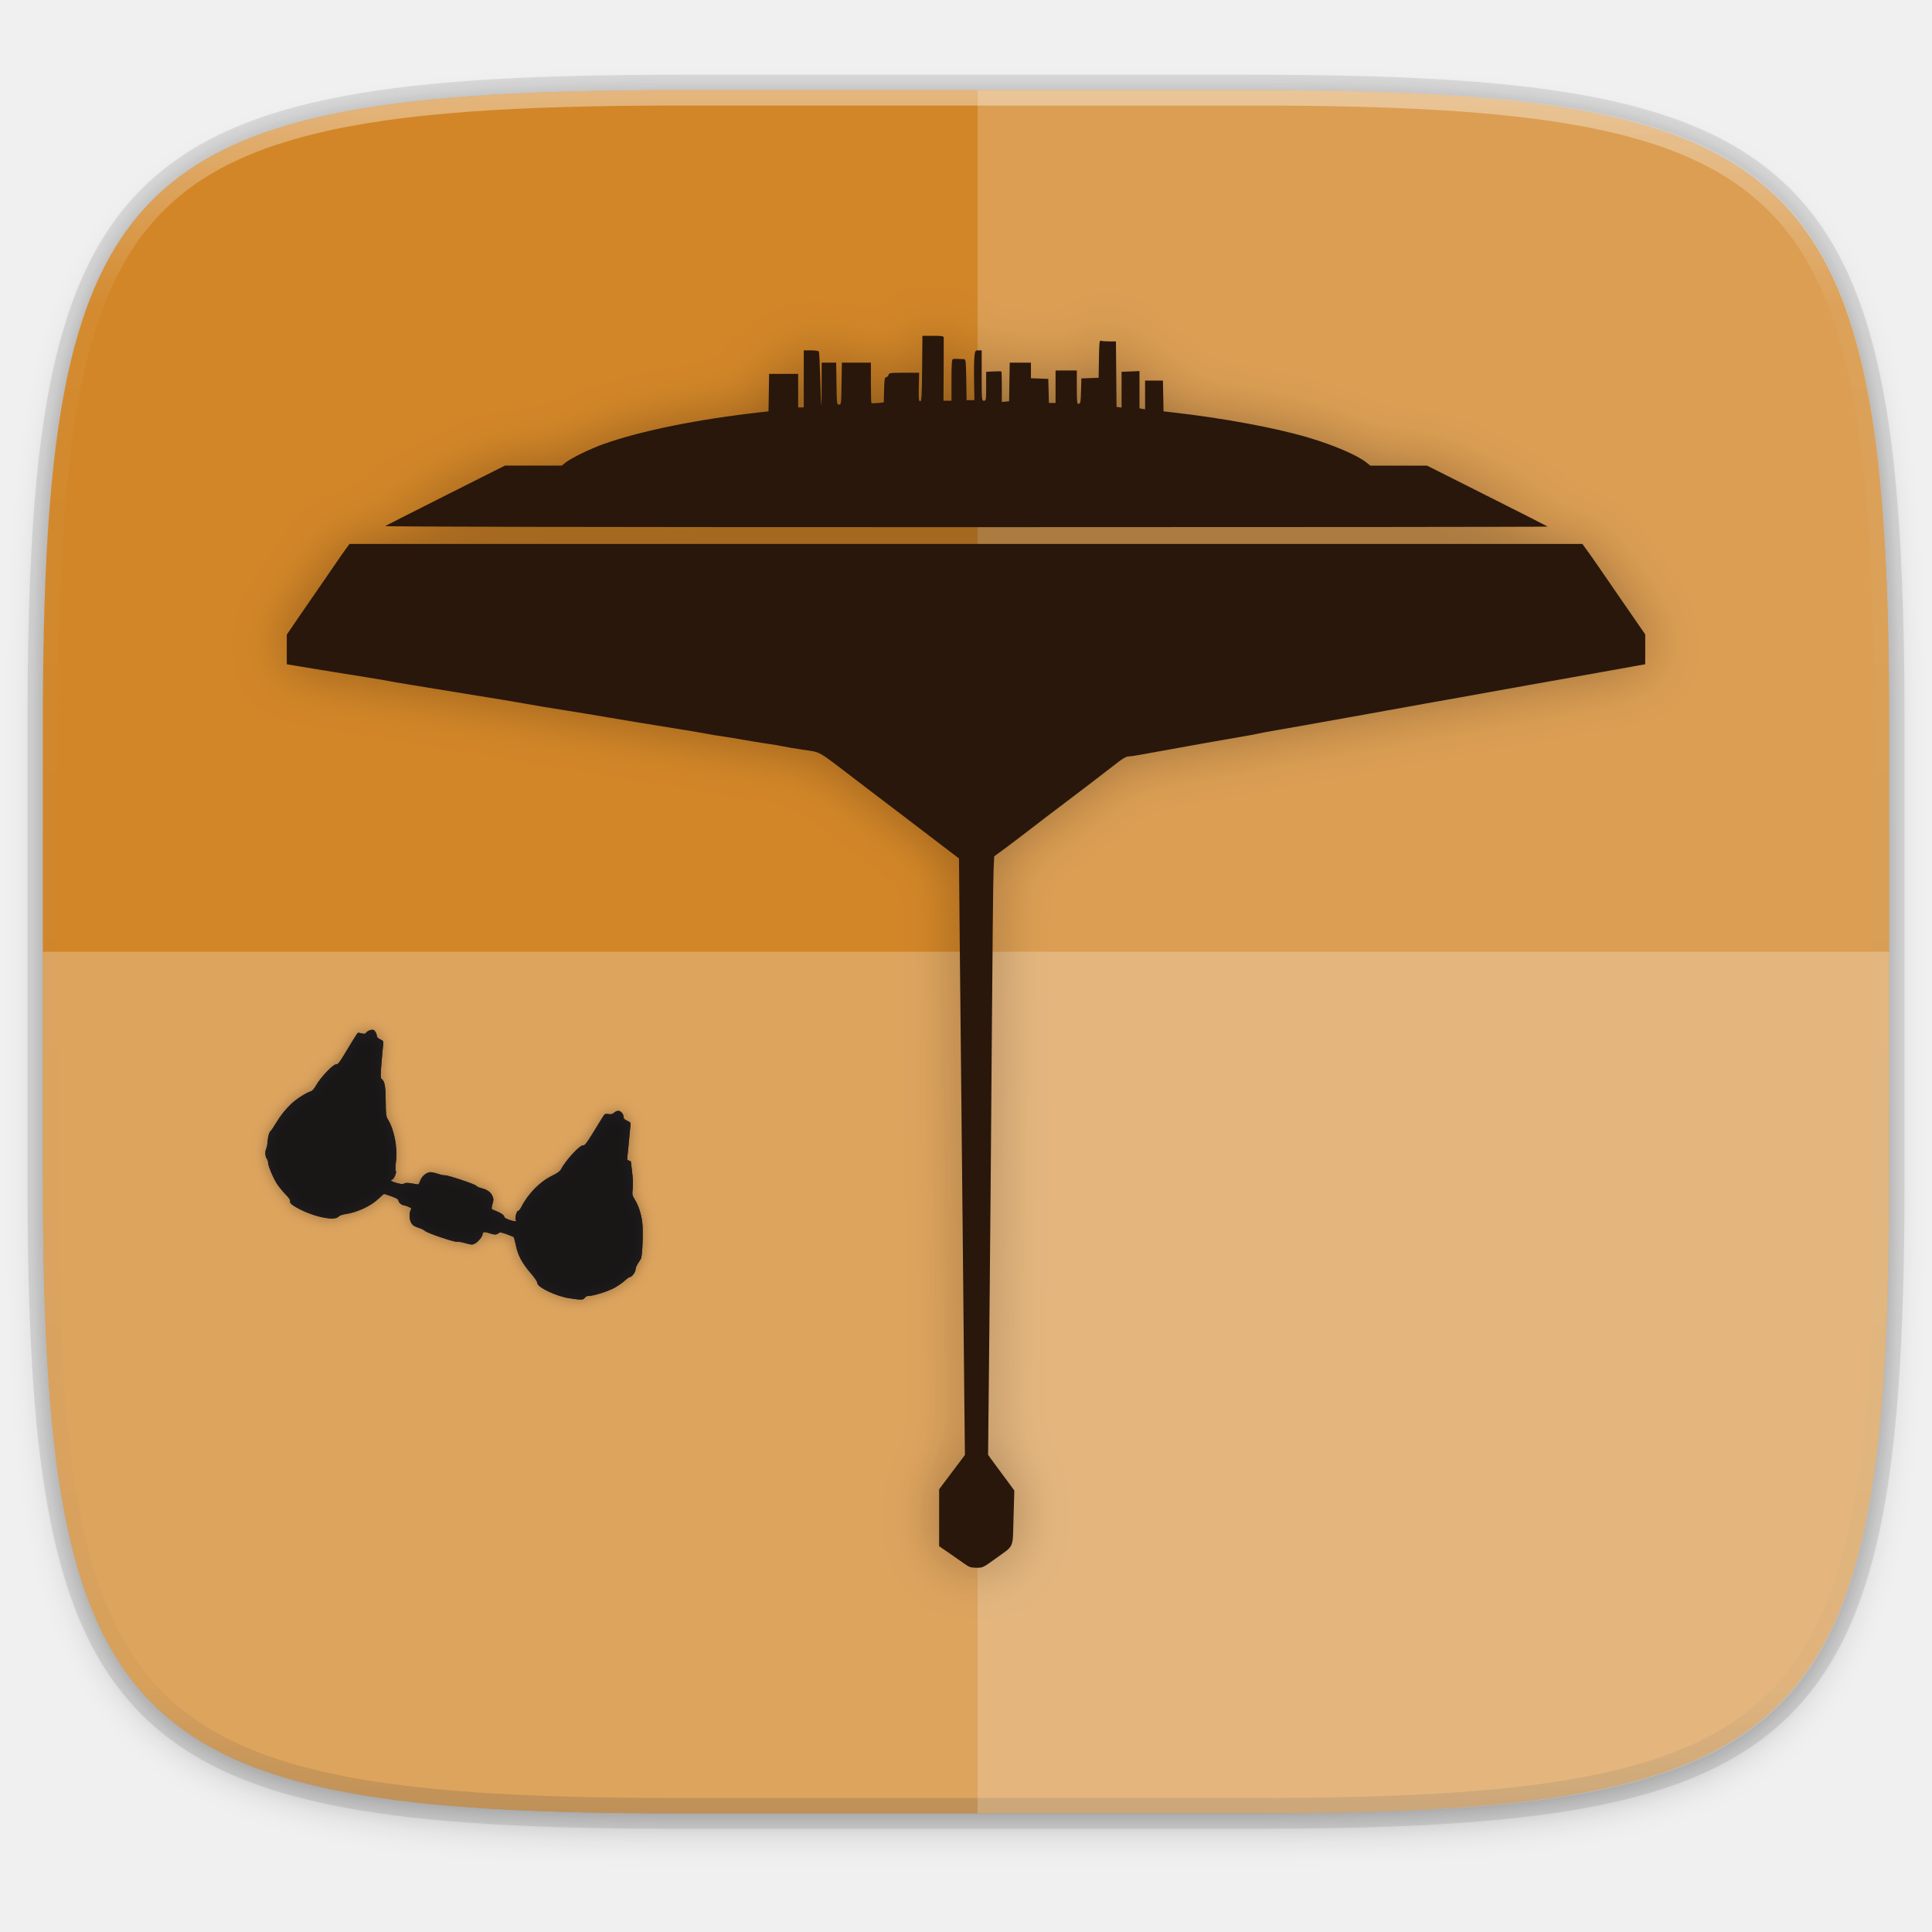
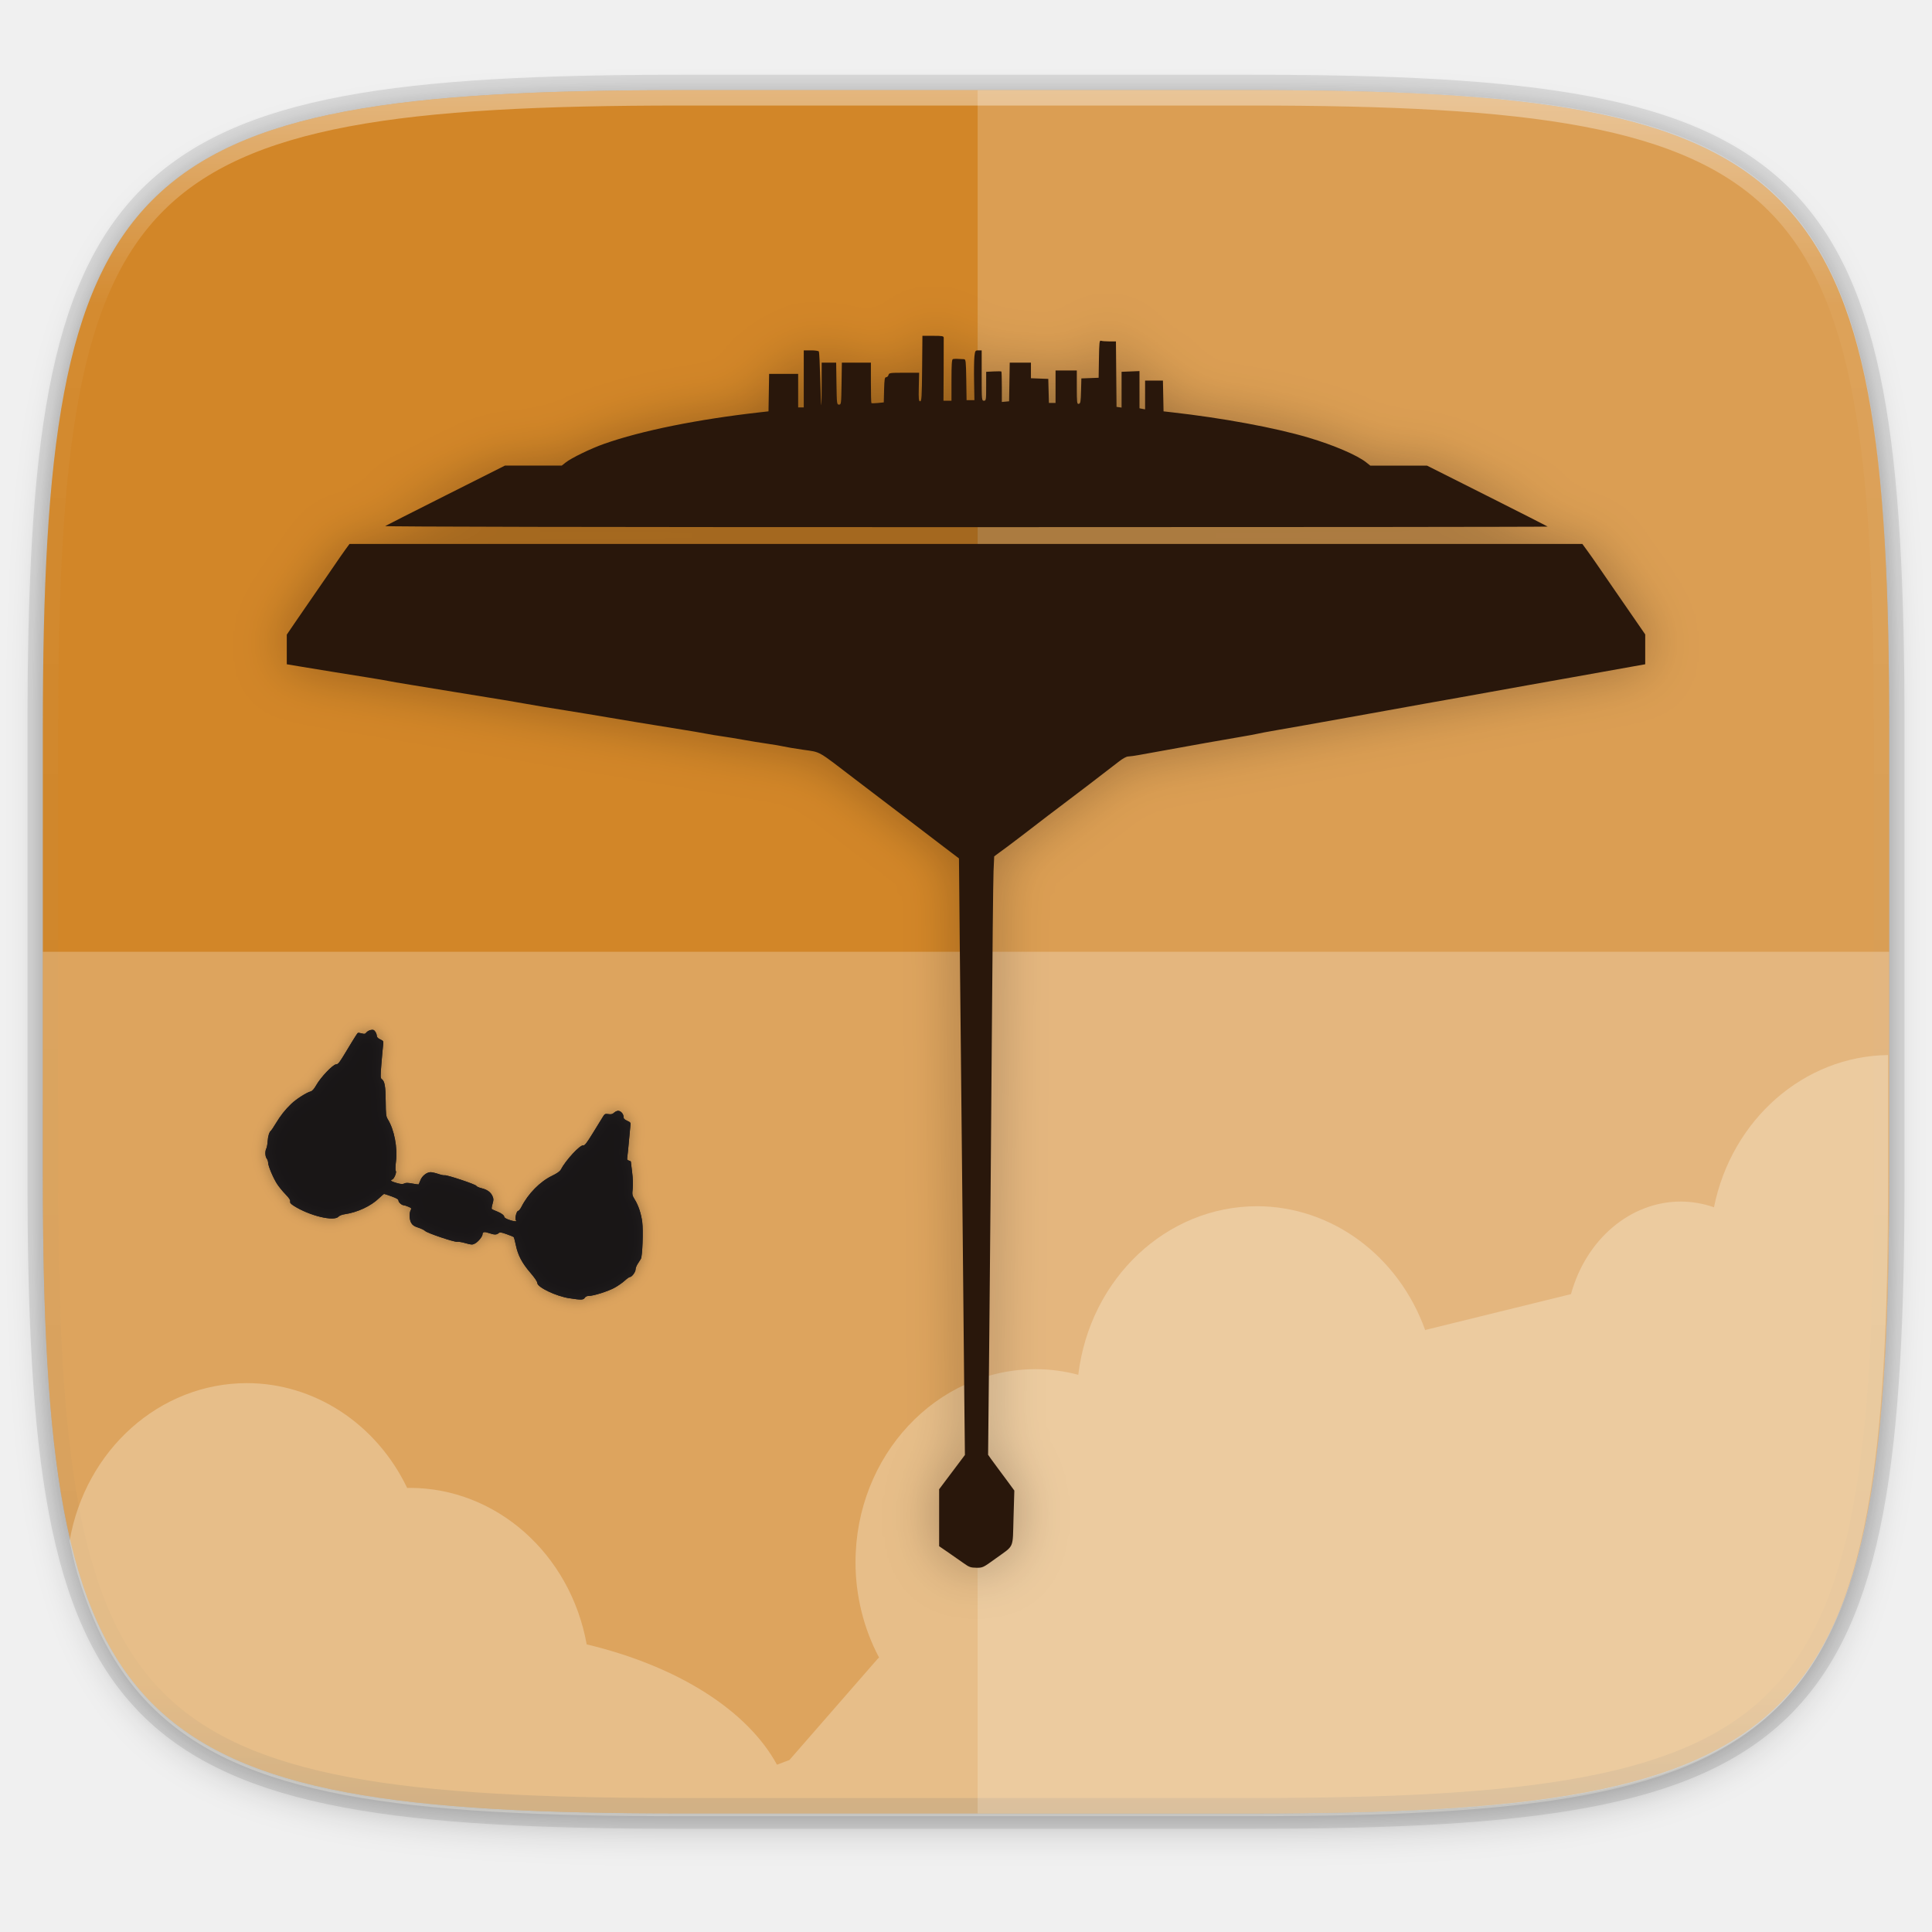
<svg xmlns="http://www.w3.org/2000/svg" xmlns:xlink="http://www.w3.org/1999/xlink" viewBox="0 0 256 256" version="1.1" id="svg16" width="256" height="256">
  <defs id="defs3">
    <path id="a" d="M 44.5,20 H 24 v 8.5 H 35.8 C 34.7,33.9 30.1,37 24,37 16.8,37 11,31.2 11,24 c 0,-7.2 5.8,-13 13,-13 3.1,0 5.9,1.1 8.1,2.9 L 38.5,7.5 C 34.6,4.1 29.6,2 24,2 11.8,2 2,11.8 2,24 c 0,12.2 9.8,22 22,22 11,0 21,-8 21,-22 0,-1.3 -0.2,-2.7 -0.5,-4 z" />
    <linearGradient xlink:href="#linearGradient1013" id="linearGradient1108" x1="296" y1="-212" x2="296" y2="236" gradientUnits="userSpaceOnUse" />
    <linearGradient id="linearGradient1013">
      <stop id="stop1005" offset="0" style="stop-color:#ffffff;stop-opacity:1;" />
      <stop style="stop-color:#ffffff;stop-opacity:0.098" offset="0.125" id="stop1007" />
      <stop style="stop-color:#000000;stop-opacity:0.098" offset="0.925" id="stop1009" />
      <stop id="stop1011" offset="1" style="stop-color:#000000;stop-opacity:0.498" />
    </linearGradient>
    <clipPath clipPathUnits="userSpaceOnUse" id="clipPath1082-3-361">
      <path id="path1084-6-29" d="M 361.938,-212 C 507.235,-212 528,-191.287 528,-46.125 V 70.125 C 528,215.286 507.235,236 361.938,236 H 214.062 C 68.765,236 48,215.286 48,70.125 V -46.125 C 48,-191.287 68.765,-212 214.062,-212 Z" style="display:inline;opacity:1;fill:#8c59d9;fill-opacity:1;stroke:none;stroke-width:2;stroke-linecap:round;stroke-linejoin:round;stroke-miterlimit:4;stroke-dasharray:none;stroke-dashoffset:0;stroke-opacity:1;enable-background:new" />
    </clipPath>
    <filter style="color-interpolation-filters:sRGB" id="filter4569" x="-0.012" width="1.023" y="-0.012" height="1.025">
      <feGaussianBlur stdDeviation="1.16" id="feGaussianBlur4571" />
    </filter>
    <filter style="color-interpolation-filters:sRGB" id="filter939" x="-0.023" width="1.046" y="-0.025" height="1.05">
      <feGaussianBlur stdDeviation="2.32" id="feGaussianBlur941" />
    </filter>
    <linearGradient id="linearGradient4235">
      <stop id="stop4237" offset="0" style="stop-color:#ffffff;stop-opacity:1;" />
      <stop id="stop4240" offset="1" style="stop-color:#ffffff;stop-opacity:0;" />
    </linearGradient>
    <clipPath clipPathUnits="userSpaceOnUse" id="clipPath1083">
      <path id="path1085" d="M 188.969,44 C 261.617,44 272,54.357 272,126.938 v 58.125 C 272,257.643 261.617,268 188.969,268 h -73.938 C 42.383,268 32,257.643 32,185.062 v -58.125 C 32,54.357 42.383,44 115.031,44 Z" style="opacity:1;fill:#46a926;fill-opacity:1;stroke:none;stroke-width:2;stroke-linecap:round;stroke-linejoin:round;stroke-miterlimit:4;stroke-dasharray:none;stroke-dashoffset:0;stroke-opacity:1" />
    </clipPath>
    <linearGradient xlink:href="#linearGradient4235" id="linearGradient2729" gradientUnits="userSpaceOnUse" gradientTransform="matrix(0.5,0,0,0.5,24,38)" x1="247.241" y1="358.575" x2="296.893" y2="524" />
    <filter style="color-interpolation-filters:sRGB" id="filter2786" x="-0.046" width="1.092" y="-0.05" height="1.101">
      <feGaussianBlur stdDeviation="3.432" id="feGaussianBlur2788" />
    </filter>
    <filter style="color-interpolation-filters:sRGB" id="filter2804" x="-0.041" width="1.082" y="-0.058" height="1.115">
      <feGaussianBlur stdDeviation="0.857" id="feGaussianBlur2806" />
    </filter>
  </defs>
  <clipPath id="b">
    <use xlink:href="#a" overflow="visible" id="use5" style="overflow:visible" x="0" y="0" width="100%" height="100%" />
  </clipPath>
  <path style="display:inline;opacity:0.2;fill:#000000;fill-opacity:1;stroke:none;stroke-width:2;stroke-linecap:round;stroke-linejoin:round;stroke-miterlimit:4;stroke-dasharray:none;stroke-dashoffset:0;stroke-opacity:1;filter:url(#filter939);enable-background:new" d="m 162.537,5.568 c 72.649,0 83.031,10.357 83.031,82.938 v 58.125 c 0,72.581 -10.383,82.938 -83.031,82.938 H 88.599 C 15.951,229.568 5.568,219.211 5.568,146.631 V 88.506 c 0,-72.581 10.383,-82.938 83.031,-82.938 z" id="path937" transform="matrix(1.019368,0,0,1.019368,-7.2181772e-8,8.309866)" />
  <path id="path4558" d="m 165.685,11.947 c 74.056,0 84.639,10.557 84.639,84.544 v 59.251 c 0,73.986 -10.584,84.544 -84.639,84.544 H 90.315 c -74.056,0 -84.639,-10.557 -84.639,-84.544 V 96.491 c 0,-73.987 10.584,-84.544 84.639,-84.544 z" style="display:inline;opacity:0.1;fill:none;fill-opacity:1;stroke:#000000;stroke-width:4.077;stroke-linecap:round;stroke-linejoin:round;stroke-miterlimit:4;stroke-dasharray:none;stroke-dashoffset:0;stroke-opacity:1;enable-background:new" />
  <path id="path4567" d="m 162.537,3.568 c 72.649,0 83.031,10.357 83.031,82.938 v 58.125 c 0,72.581 -10.383,82.938 -83.031,82.938 H 88.599 C 15.951,227.568 5.568,217.211 5.568,144.631 V 86.506 c 0,-72.581 10.383,-82.938 83.031,-82.938 z" style="display:inline;opacity:0.1;fill:#000000;fill-opacity:1;stroke:none;stroke-width:2;stroke-linecap:round;stroke-linejoin:round;stroke-miterlimit:4;stroke-dasharray:none;stroke-dashoffset:0;stroke-opacity:1;filter:url(#filter4569);enable-background:new" transform="matrix(1.019368,0,0,1.019368,-7.2181772e-8,8.309866)" />
  <path style="display:inline;opacity:1;fill:#d28628;fill-opacity:1;stroke:none;stroke-width:2.039;stroke-linecap:round;stroke-linejoin:round;stroke-miterlimit:4;stroke-dasharray:none;stroke-dashoffset:0;stroke-opacity:1;enable-background:new" d="m 165.685,11.947 c 74.056,0 84.639,10.557 84.639,84.544 v 59.251 c 0,73.986 -10.584,84.544 -84.639,84.544 H 90.315 c -74.056,0 -84.639,-10.557 -84.639,-84.544 V 96.491 c 0,-73.987 10.584,-84.544 84.639,-84.544 z" id="rect877" />
  <path id="path1068" d="M 361.938,-212 C 507.235,-212 528,-191.287 528,-46.125 V 70.125 C 528,215.286 507.235,236 361.938,236 H 214.062 C 68.765,236 48,215.286 48,70.125 V -46.125 C 48,-191.287 68.765,-212 214.062,-212 Z" style="display:inline;opacity:0.4;fill:none;fill-opacity:1;stroke:url(#linearGradient1108);stroke-width:8;stroke-linecap:round;stroke-linejoin:round;stroke-miterlimit:4;stroke-dasharray:none;stroke-dashoffset:0;stroke-opacity:1;enable-background:new" clip-path="url(#clipPath1082-3-361)" transform="matrix(0.509684,0,0,0.509684,-18.789,120)" />
  <g transform="matrix(2.372035,0,0,2.372035,-20.73691,115.4211)" id="g983" />
  <path style="display:inline;opacity:0.2;fill:#ffffff;fill-opacity:1;stroke:none;stroke-width:2.026;stroke-linecap:round;stroke-linejoin:round;stroke-miterlimit:4;stroke-dasharray:none;stroke-dashoffset:0;stroke-opacity:1;enable-background:new" d="M 129.542,11.947 V 240.285 h 37.21 c 73.122,0 83.572,-10.557 83.572,-84.544 V 96.491 c 0,-73.987 -10.45,-84.544 -83.572,-84.544 z" id="path1099" />
  <path style="display:inline;opacity:0.25;fill:#ffffff;fill-opacity:1;stroke:none;stroke-width:2.039;stroke-linecap:round;stroke-linejoin:round;stroke-miterlimit:4;stroke-dasharray:none;stroke-dashoffset:0;stroke-opacity:1;enable-background:new" d="m 90.315,240.285 c -74.056,0 -84.639,-10.557 -84.639,-84.544 V 126.116 H 250.324 v 29.625 c 0,73.987 -10.584,84.544 -84.639,84.544 z" id="path1107" />
+   <path style="opacity:0.3;fill:#fffaee;fill-opacity:1;stroke:none;stroke-width:0.849;stroke-linecap:butt;stroke-linejoin:round;stroke-miterlimit:4;stroke-dasharray:none;stroke-opacity:1" d="m 9.217,204.194 c 0.338,1.444 0.631,2.974 1.029,4.309 0.736,2.469 1.578,4.755 2.539,6.871 0.961,2.116 2.04,4.06 3.252,5.848 1.211,1.788 2.555,3.418 4.043,4.904 1.488,1.486 3.12,2.827 4.91,4.037 1.79,1.21 3.737,2.289 5.855,3.248 2.118,0.96 4.407,1.8 6.879,2.535 2.472,0.735 5.127,1.366 7.979,1.902 2.852,0.536 5.899,0.98 9.156,1.344 3.257,0.364 6.724,0.647 10.412,0.863 7.377,0.433 15.641,0.598 24.898,0.598 h 75.371 c 9.257,0 17.522,-0.164 24.898,-0.598 3.688,-0.217 7.155,-0.5 10.412,-0.863 3.257,-0.364 6.305,-0.807 9.156,-1.344 2.852,-0.536 5.507,-1.167 7.979,-1.902 2.472,-0.735 4.761,-1.576 6.879,-2.535 2.118,-0.96 4.065,-2.038 5.855,-3.248 1.79,-1.21 3.422,-2.551 4.91,-4.037 1.488,-1.486 2.831,-3.116 4.043,-4.904 1.211,-1.788 2.291,-3.732 3.252,-5.848 0.961,-2.116 1.803,-4.402 2.539,-6.871 0.736,-2.469 1.367,-5.122 1.904,-7.971 0.537,-2.849 0.981,-5.893 1.346,-9.146 0.364,-3.254 0.648,-6.716 0.865,-10.4 0.434,-7.369 0.6,-15.627 0.6,-24.875 v -16.314 a 23.904,25.6 0 0 0 -23.07,20.172 15.267,17.581 0 0 0 -4.41,-0.756 15.267,17.581 0 0 0 -14.535,12.264 l -19.229,4.732 -0.084,0.051 a 23.904,25.6 0 0 0 -22.287,-16.43 23.904,25.6 0 0 0 -23.686,22.336 23.904,25.6 0 0 0 -5.615,-0.746 23.904,25.6 0 0 0 -23.904,25.6 23.904,25.6 0 0 0 3.131,12.631 l -0.127,0.076 -11.76,13.484 c 0,0 -1.498,0.564 -1.648,0.621 a 43.952,25.6 0 0 0 -25.213,-15.943 23.904,25.6 0 0 0 -23.447,-20.738 23.904,25.6 0 0 0 -0.34,0.015 23.904,25.6 0 0 0 -21.252,-13.895 23.904,25.6 0 0 0 -23.486,20.926 z" id="path1011" />
  <g id="g909" transform="translate(-2.9822091e-6,21.24872)">
    <path id="path2087" d="m 75.432,150.775 c -1.769,-0.276 -4.236,-1.455 -4.236,-2.024 0,-0.178 -0.349,-0.694 -0.91,-1.344 -1.106,-1.284 -1.65,-2.31 -1.926,-3.634 -0.115,-0.551 -0.244,-1.042 -0.286,-1.093 -0.042,-0.051 -0.469,-0.229 -0.949,-0.397 -0.759,-0.266 -0.897,-0.282 -1.069,-0.127 -0.253,0.228 -0.576,0.225 -1.251,-0.013 -0.605,-0.214 -0.866,-0.17 -0.866,0.144 0,0.307 -0.579,1.018 -1.013,1.242 -0.343,0.177 -0.445,0.173 -1.241,-0.052 -0.477,-0.135 -0.972,-0.218 -1.101,-0.184 -0.317,0.083 -3.966,-1.146 -4.251,-1.432 -0.125,-0.125 -0.537,-0.325 -0.916,-0.444 -0.519,-0.163 -0.746,-0.313 -0.92,-0.609 -0.257,-0.435 -0.296,-1.301 -0.076,-1.711 0.125,-0.233 0.091,-0.281 -0.317,-0.451 -0.251,-0.105 -0.521,-0.191 -0.601,-0.191 -0.262,0 -0.701,-0.385 -0.701,-0.616 0,-0.167 -0.237,-0.313 -0.907,-0.557 -0.499,-0.182 -0.947,-0.33 -0.996,-0.33 -0.049,3.8e-4 -0.347,0.252 -0.663,0.558 -1.088,1.057 -2.881,1.892 -4.59,2.137 -0.329,0.047 -0.681,0.189 -0.801,0.321 -0.6,0.663 -3.85,-0.127 -5.913,-1.438 -0.409,-0.26 -0.528,-0.405 -0.481,-0.587 0.045,-0.172 -0.136,-0.446 -0.628,-0.95 -0.38,-0.39 -0.885,-1.011 -1.122,-1.382 -0.515,-0.805 -1.164,-2.351 -1.17,-2.789 -0.002,-0.172 -0.087,-0.422 -0.188,-0.556 -0.214,-0.283 -0.241,-0.98 -0.052,-1.333 0.072,-0.135 0.153,-0.578 0.179,-0.985 0.044,-0.68 0.219,-1.225 0.443,-1.381 0.05,-0.034 0.329,-0.457 0.621,-0.939 0.655,-1.081 1.239,-1.82 2.061,-2.609 0.657,-0.631 2.029,-1.51 2.571,-1.646 0.215,-0.054 0.45,-0.319 0.751,-0.849 0.584,-1.027 2.163,-2.689 2.605,-2.74 0.348,-0.04 0.32,-5.7e-4 2.095,-2.945 0.383,-0.635 0.741,-1.182 0.796,-1.216 0.055,-0.034 0.291,-0.007 0.524,0.06 0.361,0.104 0.452,0.085 0.612,-0.126 0.104,-0.136 0.364,-0.283 0.579,-0.325 0.318,-0.063 0.429,-0.023 0.594,0.213 0.112,0.16 0.204,0.408 0.204,0.552 0,0.178 0.146,0.331 0.453,0.478 0.446,0.213 0.452,0.226 0.38,0.805 -0.04,0.324 -0.141,1.428 -0.224,2.453 -0.138,1.715 -0.133,1.876 0.063,2.019 0.375,0.274 0.493,0.952 0.509,2.941 0.015,1.752 0.043,1.987 0.284,2.378 0.848,1.373 1.305,3.749 1.075,5.592 -0.083,0.66 -0.092,1.154 -0.024,1.238 0.144,0.176 -0.202,1.034 -0.455,1.131 -0.342,0.131 -0.187,0.26 0.565,0.471 0.582,0.163 0.807,0.178 1.015,0.067 0.2,-0.107 0.466,-0.105 1.072,0.009 0.443,0.084 0.822,0.131 0.842,0.105 0.02,-0.026 0.123,-0.272 0.228,-0.547 0.218,-0.57 0.844,-1.064 1.35,-1.064 0.186,0 0.642,0.104 1.014,0.231 0.372,0.127 0.748,0.207 0.835,0.176 0.246,-0.085 4.127,1.206 4.2,1.397 0.036,0.093 0.35,0.237 0.699,0.321 0.763,0.183 1.234,0.53 1.463,1.077 0.144,0.345 0.142,0.497 -0.011,1.009 -0.1,0.331 -0.141,0.637 -0.091,0.68 0.05,0.043 0.344,0.175 0.653,0.295 0.613,0.236 1.001,0.528 1.001,0.754 0,0.079 0.267,0.239 0.594,0.357 0.683,0.245 1.155,0.285 0.951,0.08 -0.179,-0.179 0.067,-1.245 0.288,-1.245 0.09,0 0.286,-0.239 0.435,-0.532 0.889,-1.748 2.461,-3.347 4.049,-4.118 0.679,-0.329 1.056,-0.594 1.176,-0.827 0.643,-1.238 2.563,-3.311 2.973,-3.209 0.186,0.046 0.445,-0.286 1.294,-1.666 0.584,-0.948 1.175,-1.909 1.314,-2.134 0.23,-0.373 0.295,-0.404 0.725,-0.342 0.364,0.052 0.535,0.01 0.743,-0.185 0.149,-0.139 0.392,-0.252 0.541,-0.252 0.349,0 0.715,0.408 0.715,0.797 0,0.233 0.114,0.356 0.483,0.523 0.454,0.205 0.48,0.246 0.424,0.669 -0.033,0.248 -0.118,1.155 -0.19,2.015 -0.072,0.86 -0.165,1.779 -0.206,2.041 -0.066,0.414 -0.041,0.486 0.191,0.546 0.147,0.038 0.268,0.106 0.268,0.149 6.6e-4,0.044 0.077,0.671 0.17,1.393 0.107,0.832 0.135,1.629 0.076,2.174 -0.088,0.81 -0.072,0.894 0.266,1.439 0.495,0.797 0.847,1.856 0.998,2.997 0.15,1.137 0.023,4.527 -0.182,4.873 -0.077,0.131 -0.267,0.43 -0.422,0.665 -0.155,0.235 -0.281,0.569 -0.282,0.741 -6.6e-4,0.341 -0.496,1.001 -0.752,1.001 -0.087,0 -0.394,0.216 -0.681,0.481 -0.287,0.265 -0.885,0.683 -1.328,0.929 -0.856,0.476 -2.793,1.093 -3.43,1.093 -0.246,0 -0.437,0.089 -0.538,0.25 -0.183,0.294 -0.48,0.302 -2.05,0.057 z" style="fill:#231f20;fill-opacity:1;stroke-width:0.125" />
    <path style="fill:#231f20;fill-opacity:1;stroke-width:0.125" d="m 75.432,150.775 c -1.769,-0.276 -4.236,-1.455 -4.236,-2.024 0,-0.178 -0.349,-0.694 -0.91,-1.344 -1.106,-1.284 -1.65,-2.31 -1.926,-3.634 -0.115,-0.551 -0.244,-1.042 -0.286,-1.093 -0.042,-0.051 -0.469,-0.229 -0.949,-0.397 -0.759,-0.266 -0.897,-0.282 -1.069,-0.127 -0.253,0.228 -0.576,0.225 -1.251,-0.013 -0.605,-0.214 -0.866,-0.17 -0.866,0.144 0,0.307 -0.579,1.018 -1.013,1.242 -0.343,0.177 -0.445,0.173 -1.241,-0.052 -0.477,-0.135 -0.972,-0.218 -1.101,-0.184 -0.317,0.083 -3.966,-1.146 -4.251,-1.432 -0.125,-0.125 -0.537,-0.325 -0.916,-0.444 -0.519,-0.163 -0.746,-0.313 -0.92,-0.609 -0.257,-0.435 -0.296,-1.301 -0.076,-1.711 0.125,-0.233 0.091,-0.281 -0.317,-0.451 -0.251,-0.105 -0.521,-0.191 -0.601,-0.191 -0.262,0 -0.701,-0.385 -0.701,-0.616 0,-0.167 -0.237,-0.313 -0.907,-0.557 -0.499,-0.182 -0.947,-0.33 -0.996,-0.33 -0.049,3.8e-4 -0.347,0.252 -0.663,0.558 -1.088,1.057 -2.881,1.892 -4.59,2.137 -0.329,0.047 -0.681,0.189 -0.801,0.321 -0.6,0.663 -3.85,-0.127 -5.913,-1.438 -0.409,-0.26 -0.528,-0.405 -0.481,-0.587 0.045,-0.172 -0.136,-0.446 -0.628,-0.95 -0.38,-0.39 -0.885,-1.011 -1.122,-1.382 -0.515,-0.805 -1.164,-2.351 -1.17,-2.789 -0.002,-0.172 -0.087,-0.422 -0.188,-0.556 -0.214,-0.283 -0.241,-0.98 -0.052,-1.333 0.072,-0.135 0.153,-0.578 0.179,-0.985 0.044,-0.68 0.219,-1.225 0.443,-1.381 0.05,-0.034 0.329,-0.457 0.621,-0.939 0.655,-1.081 1.239,-1.82 2.061,-2.609 0.657,-0.631 2.029,-1.51 2.571,-1.646 0.215,-0.054 0.45,-0.319 0.751,-0.849 0.584,-1.027 2.163,-2.689 2.605,-2.74 0.348,-0.04 0.32,-5.7e-4 2.095,-2.945 0.383,-0.635 0.741,-1.182 0.796,-1.216 0.055,-0.034 0.291,-0.007 0.524,0.06 0.361,0.104 0.452,0.085 0.612,-0.126 0.104,-0.136 0.364,-0.283 0.579,-0.325 0.318,-0.063 0.429,-0.023 0.594,0.213 0.112,0.16 0.204,0.408 0.204,0.552 0,0.178 0.146,0.331 0.453,0.478 0.446,0.213 0.452,0.226 0.38,0.805 -0.04,0.324 -0.141,1.428 -0.224,2.453 -0.138,1.715 -0.133,1.876 0.063,2.019 0.375,0.274 0.493,0.952 0.509,2.941 0.015,1.752 0.043,1.987 0.284,2.378 0.848,1.373 1.305,3.749 1.075,5.592 -0.083,0.66 -0.092,1.154 -0.024,1.238 0.144,0.176 -0.202,1.034 -0.455,1.131 -0.342,0.131 -0.187,0.26 0.565,0.471 0.582,0.163 0.807,0.178 1.015,0.067 0.2,-0.107 0.466,-0.105 1.072,0.009 0.443,0.084 0.822,0.131 0.842,0.105 0.02,-0.026 0.123,-0.272 0.228,-0.547 0.218,-0.57 0.844,-1.064 1.35,-1.064 0.186,0 0.642,0.104 1.014,0.231 0.372,0.127 0.748,0.207 0.835,0.176 0.246,-0.085 4.127,1.206 4.2,1.397 0.036,0.093 0.35,0.237 0.699,0.321 0.763,0.183 1.234,0.53 1.463,1.077 0.144,0.345 0.142,0.497 -0.011,1.009 -0.1,0.331 -0.141,0.637 -0.091,0.68 0.05,0.043 0.344,0.175 0.653,0.295 0.613,0.236 1.001,0.528 1.001,0.754 0,0.079 0.267,0.239 0.594,0.357 0.683,0.245 1.155,0.285 0.951,0.08 -0.179,-0.179 0.067,-1.245 0.288,-1.245 0.09,0 0.286,-0.239 0.435,-0.532 0.889,-1.748 2.461,-3.347 4.049,-4.118 0.679,-0.329 1.056,-0.594 1.176,-0.827 0.643,-1.238 2.563,-3.311 2.973,-3.209 0.186,0.046 0.445,-0.286 1.294,-1.666 0.584,-0.948 1.175,-1.909 1.314,-2.134 0.23,-0.373 0.295,-0.404 0.725,-0.342 0.364,0.052 0.535,0.01 0.743,-0.185 0.149,-0.139 0.392,-0.252 0.541,-0.252 0.349,0 0.715,0.408 0.715,0.797 0,0.233 0.114,0.356 0.483,0.523 0.454,0.205 0.48,0.246 0.424,0.669 -0.033,0.248 -0.118,1.155 -0.19,2.015 -0.072,0.86 -0.165,1.779 -0.206,2.041 -0.066,0.414 -0.041,0.486 0.191,0.546 0.147,0.038 0.268,0.106 0.268,0.149 6.6e-4,0.044 0.077,0.671 0.17,1.393 0.107,0.832 0.135,1.629 0.076,2.174 -0.088,0.81 -0.072,0.894 0.266,1.439 0.495,0.797 0.847,1.856 0.998,2.997 0.15,1.137 0.023,4.527 -0.182,4.873 -0.077,0.131 -0.267,0.43 -0.422,0.665 -0.155,0.235 -0.281,0.569 -0.282,0.741 -6.6e-4,0.341 -0.496,1.001 -0.752,1.001 -0.087,0 -0.394,0.216 -0.681,0.481 -0.287,0.265 -0.885,0.683 -1.328,0.929 -0.856,0.476 -2.793,1.093 -3.43,1.093 -0.246,0 -0.437,0.089 -0.538,0.25 -0.183,0.294 -0.48,0.302 -2.05,0.057 z" id="path2725" />
    <path id="path2790" d="m 75.432,150.775 c -1.769,-0.276 -4.236,-1.455 -4.236,-2.024 0,-0.178 -0.349,-0.694 -0.91,-1.344 -1.106,-1.284 -1.65,-2.31 -1.926,-3.634 -0.115,-0.551 -0.244,-1.042 -0.286,-1.093 -0.042,-0.051 -0.469,-0.229 -0.949,-0.397 -0.759,-0.266 -0.897,-0.282 -1.069,-0.127 -0.253,0.228 -0.576,0.225 -1.251,-0.013 -0.605,-0.214 -0.866,-0.17 -0.866,0.144 0,0.307 -0.579,1.018 -1.013,1.242 -0.343,0.177 -0.445,0.173 -1.241,-0.052 -0.477,-0.135 -0.972,-0.218 -1.101,-0.184 -0.317,0.083 -3.966,-1.146 -4.251,-1.432 -0.125,-0.125 -0.537,-0.325 -0.916,-0.444 -0.519,-0.163 -0.746,-0.313 -0.92,-0.609 -0.257,-0.435 -0.296,-1.301 -0.076,-1.711 0.125,-0.233 0.091,-0.281 -0.317,-0.451 -0.251,-0.105 -0.521,-0.191 -0.601,-0.191 -0.262,0 -0.701,-0.385 -0.701,-0.616 0,-0.167 -0.237,-0.313 -0.907,-0.557 -0.499,-0.182 -0.947,-0.33 -0.996,-0.33 -0.049,3.8e-4 -0.347,0.252 -0.663,0.558 -1.088,1.057 -2.881,1.892 -4.59,2.137 -0.329,0.047 -0.681,0.189 -0.801,0.321 -0.6,0.663 -3.85,-0.127 -5.913,-1.438 -0.409,-0.26 -0.528,-0.405 -0.481,-0.587 0.045,-0.172 -0.136,-0.446 -0.628,-0.95 -0.38,-0.39 -0.885,-1.011 -1.122,-1.382 -0.515,-0.805 -1.164,-2.351 -1.17,-2.789 -0.002,-0.172 -0.087,-0.422 -0.188,-0.556 -0.214,-0.283 -0.241,-0.98 -0.052,-1.333 0.072,-0.135 0.153,-0.578 0.179,-0.985 0.044,-0.68 0.219,-1.225 0.443,-1.381 0.05,-0.034 0.329,-0.457 0.621,-0.939 0.655,-1.081 1.239,-1.82 2.061,-2.609 0.657,-0.631 2.029,-1.51 2.571,-1.646 0.215,-0.054 0.45,-0.319 0.751,-0.849 0.584,-1.027 2.163,-2.689 2.605,-2.74 0.348,-0.04 0.32,-5.7e-4 2.095,-2.945 0.383,-0.635 0.741,-1.182 0.796,-1.216 0.055,-0.034 0.291,-0.007 0.524,0.06 0.361,0.104 0.452,0.085 0.612,-0.126 0.104,-0.136 0.364,-0.283 0.579,-0.325 0.318,-0.063 0.429,-0.023 0.594,0.213 0.112,0.16 0.204,0.408 0.204,0.552 0,0.178 0.146,0.331 0.453,0.478 0.446,0.213 0.452,0.226 0.38,0.805 -0.04,0.324 -0.141,1.428 -0.224,2.453 -0.138,1.715 -0.133,1.876 0.063,2.019 0.375,0.274 0.493,0.952 0.509,2.941 0.015,1.752 0.043,1.987 0.284,2.378 0.848,1.373 1.305,3.749 1.075,5.592 -0.083,0.66 -0.092,1.154 -0.024,1.238 0.144,0.176 -0.202,1.034 -0.455,1.131 -0.342,0.131 -0.187,0.26 0.565,0.471 0.582,0.163 0.807,0.178 1.015,0.067 0.2,-0.107 0.466,-0.105 1.072,0.009 0.443,0.084 0.822,0.131 0.842,0.105 0.02,-0.026 0.123,-0.272 0.228,-0.547 0.218,-0.57 0.844,-1.064 1.35,-1.064 0.186,0 0.642,0.104 1.014,0.231 0.372,0.127 0.748,0.207 0.835,0.176 0.246,-0.085 4.127,1.206 4.2,1.397 0.036,0.093 0.35,0.237 0.699,0.321 0.763,0.183 1.234,0.53 1.463,1.077 0.144,0.345 0.142,0.497 -0.011,1.009 -0.1,0.331 -0.141,0.637 -0.091,0.68 0.05,0.043 0.344,0.175 0.653,0.295 0.613,0.236 1.001,0.528 1.001,0.754 0,0.079 0.267,0.239 0.594,0.357 0.683,0.245 1.155,0.285 0.951,0.08 -0.179,-0.179 0.067,-1.245 0.288,-1.245 0.09,0 0.286,-0.239 0.435,-0.532 0.889,-1.748 2.461,-3.347 4.049,-4.118 0.679,-0.329 1.056,-0.594 1.176,-0.827 0.643,-1.238 2.563,-3.311 2.973,-3.209 0.186,0.046 0.445,-0.286 1.294,-1.666 0.584,-0.948 1.175,-1.909 1.314,-2.134 0.23,-0.373 0.295,-0.404 0.725,-0.342 0.364,0.052 0.535,0.01 0.743,-0.185 0.149,-0.139 0.392,-0.252 0.541,-0.252 0.349,0 0.715,0.408 0.715,0.797 0,0.233 0.114,0.356 0.483,0.523 0.454,0.205 0.48,0.246 0.424,0.669 -0.033,0.248 -0.118,1.155 -0.19,2.015 -0.072,0.86 -0.165,1.779 -0.206,2.041 -0.066,0.414 -0.041,0.486 0.191,0.546 0.147,0.038 0.268,0.106 0.268,0.149 6.6e-4,0.044 0.077,0.671 0.17,1.393 0.107,0.832 0.135,1.629 0.076,2.174 -0.088,0.81 -0.072,0.894 0.266,1.439 0.495,0.797 0.847,1.856 0.998,2.997 0.15,1.137 0.023,4.527 -0.182,4.873 -0.077,0.131 -0.267,0.43 -0.422,0.665 -0.155,0.235 -0.281,0.569 -0.282,0.741 -6.6e-4,0.341 -0.496,1.001 -0.752,1.001 -0.087,0 -0.394,0.216 -0.681,0.481 -0.287,0.265 -0.885,0.683 -1.328,0.929 -0.856,0.476 -2.793,1.093 -3.43,1.093 -0.246,0 -0.437,0.089 -0.538,0.25 -0.183,0.294 -0.48,0.302 -2.05,0.057 z" style="opacity:0.3;fill:#000000;fill-opacity:1;stroke-width:0.125;filter:url(#filter2804)" />
    <path style="opacity:0.3;fill:#050200;fill-opacity:1;stroke-width:0.148;filter:url(#filter2786)" d="m 127.703,185.894 c -0.449,-0.322 -1.366,-0.962 -2.039,-1.424 l -1.223,-0.839 v -3.773 -3.773 l 1.708,-2.271 1.708,-2.271 -0.08,-7.316 c -0.044,-4.024 -0.147,-14.622 -0.229,-23.551 -0.082,-8.93 -0.178,-18.437 -0.213,-21.128 -0.035,-2.691 -0.11,-9.879 -0.165,-15.973 l -0.101,-11.08 -2.005,-1.523 c -2.359,-1.792 -4.174,-3.178 -6.172,-4.711 -0.797,-0.612 -1.675,-1.279 -1.951,-1.483 -0.277,-0.204 -1.94,-1.472 -3.697,-2.817 -5.038,-3.859 -4.434,-3.517 -6.83,-3.865 -1.135,-0.165 -2.297,-0.36 -2.582,-0.433 -0.285,-0.073 -1.253,-0.238 -2.15,-0.366 -0.897,-0.128 -2.332,-0.361 -3.188,-0.518 -0.856,-0.157 -2.091,-0.359 -2.743,-0.45 -0.652,-0.09 -1.687,-0.261 -2.298,-0.38 -0.612,-0.118 -1.946,-0.346 -2.965,-0.506 -2.847,-0.447 -9.589,-1.561 -12.603,-2.082 -0.938,-0.162 -2.172,-0.363 -2.743,-0.446 -1.211,-0.176 -4.932,-0.799 -6.746,-1.129 -0.693,-0.126 -2.261,-0.388 -3.484,-0.581 -1.223,-0.194 -3.425,-0.552 -4.893,-0.797 -1.468,-0.245 -3.935,-0.648 -5.483,-0.896 -1.548,-0.248 -2.915,-0.482 -3.04,-0.519 -0.124,-0.037 -1.327,-0.244 -2.672,-0.459 -1.346,-0.216 -3.381,-0.542 -4.522,-0.725 -1.142,-0.183 -3.027,-0.492 -4.189,-0.686 l -2.113,-0.353 v -1.964 -1.964 l 1.075,-1.576 c 0.591,-0.867 1.43,-2.086 1.865,-2.71 0.434,-0.624 1.016,-1.467 1.293,-1.875 0.277,-0.408 0.715,-1.042 0.974,-1.409 0.259,-0.367 0.808,-1.168 1.221,-1.779 0.413,-0.612 1.005,-1.462 1.317,-1.89 l 0.567,-0.778 h 81.678 81.678 l 0.645,0.881 c 0.355,0.484 1,1.402 1.434,2.039 0.434,0.637 1.504,2.192 2.378,3.456 0.874,1.264 2.103,3.045 2.732,3.957 l 1.143,1.659 v 1.977 1.977 l -1.816,0.322 c -1.959,0.347 -5.611,1.001 -8.933,1.598 -1.142,0.205 -3.21,0.573 -4.596,0.816 -1.386,0.243 -3.622,0.646 -4.967,0.894 -1.346,0.248 -3.381,0.614 -4.522,0.813 -1.142,0.199 -3.21,0.567 -4.596,0.818 -1.386,0.251 -3.588,0.649 -4.893,0.883 -1.305,0.234 -3.54,0.636 -4.967,0.893 -4.476,0.805 -7.413,1.327 -9.638,1.71 -1.182,0.204 -2.268,0.408 -2.413,0.453 -0.145,0.045 -1.212,0.242 -2.372,0.437 -1.16,0.195 -3.21,0.552 -4.555,0.793 -4.171,0.748 -7.437,1.338 -8.674,1.566 -0.652,0.12 -1.361,0.221 -1.575,0.224 -0.235,0 -0.741,0.284 -1.278,0.71 -0.964,0.763 -6.984,5.363 -7.811,5.968 -0.501,0.366 -1.973,1.491 -4.955,3.787 -0.843,0.649 -1.72,1.314 -1.949,1.477 -0.228,0.163 -0.716,0.52 -1.084,0.793 l -0.669,0.497 -0.088,1.95 c -0.048,1.072 -0.155,11.424 -0.236,23.004 -0.082,11.58 -0.224,28.544 -0.317,37.698 l -0.168,16.643 0.391,0.556 c 0.215,0.306 0.608,0.84 0.872,1.187 0.265,0.347 0.871,1.163 1.347,1.814 l 0.866,1.184 -0.108,3.628 c -0.125,4.203 0.17,3.538 -2.399,5.4 -1.634,1.184 -1.681,1.206 -2.521,1.199 -0.754,-0.01 -0.953,-0.077 -1.671,-0.592 z M 51.048,48.454 c 0.122,-0.079 3.74,-1.913 8.039,-4.075 l 7.817,-3.932 h 3.765 3.765 l 0.528,-0.419 c 0.746,-0.593 3.324,-1.843 5.073,-2.46 4.972,-1.754 12.406,-3.256 20.758,-4.195 l 1.038,-0.117 0.041,-2.483 0.041,-2.483 h 1.924 1.924 v 2.224 2.224 h 0.371 0.371 v -3.781 -3.781 h 0.955 c 0.525,0 0.997,0.067 1.048,0.15 0.051,0.082 0.13,1.7 0.177,3.595 0.046,1.895 0.109,3.474 0.139,3.508 0.03,0.034 0.055,-1.217 0.055,-2.78 v -2.842 h 0.96 0.96 l 0.04,2.78 c 0.039,2.668 0.052,2.78 0.337,2.78 0.285,0 0.298,-0.112 0.337,-2.78 l 0.04,-2.78 h 1.924 1.924 v 2.644 c 0,1.454 0.03,2.674 0.067,2.711 0.037,0.037 0.42,0.031 0.853,-0.012 l 0.786,-0.079 0.042,-1.668 c 0.035,-1.395 0.08,-1.668 0.273,-1.668 0.127,0 0.266,-0.134 0.309,-0.297 0.073,-0.278 0.202,-0.296 2.07,-0.296 h 1.993 l -0.045,1.89 c -0.038,1.602 -0.011,1.891 0.177,1.891 0.192,0 0.228,-0.598 0.262,-4.337 l 0.039,-4.337 h 1.406 c 1.236,0 1.408,0.031 1.418,0.26 0.007,0.143 0.002,2.078 -0.011,4.3 l -0.023,4.04 h 0.53 0.53 v -2.727 c 0,-2.051 0.046,-2.742 0.185,-2.787 0.163,-0.052 0.618,-0.049 1.479,0.01 0.231,0.016 0.26,0.282 0.297,2.724 l 0.04,2.706 h 0.519 0.519 l -0.044,-2.521 c -0.024,-1.386 -0.003,-2.871 0.048,-3.299 0.088,-0.741 0.113,-0.778 0.526,-0.778 h 0.434 v 3.336 c 0,3.237 0.009,3.336 0.297,3.336 0.281,0 0.297,-0.099 0.297,-1.915 v -1.915 l 0.977,-0.05 c 0.537,-0.027 1.004,-0.022 1.038,0.012 0.034,0.034 0.061,0.956 0.061,2.048 v 1.986 l 0.482,-0.046 0.482,-0.046 0.041,-2.558 0.041,-2.558 h 1.405 1.405 v 1.032 1.032 l 1.149,0.043 1.149,0.043 0.042,1.594 0.042,1.594 h 0.44 0.44 v -2.15 -2.15 h 1.409 1.409 v 2.235 c 0,2.049 0.022,2.231 0.259,2.185 0.226,-0.043 0.265,-0.266 0.301,-1.71 l 0.042,-1.66 1.144,-0.043 1.144,-0.043 0.041,-2.498 c 0.036,-2.19 0.069,-2.487 0.272,-2.409 0.127,0.049 0.625,0.089 1.106,0.089 h 0.875 l 0.039,4.337 0.039,4.337 0.334,0.047 0.334,0.047 v -2.371 -2.371 l 1.187,-0.048 1.187,-0.048 v 2.466 2.466 l 0.371,0.071 0.371,0.071 v -1.907 -1.907 h 1.182 1.182 l 0.041,2.039 0.041,2.039 1.038,0.117 c 6.813,0.766 13.731,2.046 18.173,3.364 3.318,0.984 6.437,2.321 7.631,3.269 l 0.555,0.441 h 3.758 3.758 l 7.957,4.001 c 4.376,2.201 7.992,4.035 8.034,4.077 0.042,0.042 -34.647,0.075 -77.086,0.074 -49.715,0 -77.083,-0.053 -76.94,-0.146 z" id="path2756" />
    <path id="path1466" d="m 127.703,185.894 c -0.449,-0.322 -1.366,-0.962 -2.039,-1.424 l -1.223,-0.839 v -3.773 -3.773 l 1.708,-2.271 1.708,-2.271 -0.08,-7.316 c -0.044,-4.024 -0.147,-14.622 -0.229,-23.551 -0.082,-8.93 -0.178,-18.437 -0.213,-21.128 -0.035,-2.691 -0.11,-9.879 -0.165,-15.973 l -0.101,-11.08 -2.005,-1.523 c -2.359,-1.792 -4.174,-3.178 -6.172,-4.711 -0.797,-0.612 -1.675,-1.279 -1.951,-1.483 -0.277,-0.204 -1.94,-1.472 -3.697,-2.817 -5.038,-3.859 -4.434,-3.517 -6.83,-3.865 -1.135,-0.165 -2.297,-0.36 -2.582,-0.433 -0.285,-0.073 -1.253,-0.238 -2.15,-0.366 -0.897,-0.128 -2.332,-0.361 -3.188,-0.518 -0.856,-0.157 -2.091,-0.359 -2.743,-0.45 -0.652,-0.09 -1.687,-0.261 -2.298,-0.38 -0.612,-0.118 -1.946,-0.346 -2.965,-0.506 -2.847,-0.447 -9.589,-1.561 -12.603,-2.082 -0.938,-0.162 -2.172,-0.363 -2.743,-0.446 -1.211,-0.176 -4.932,-0.799 -6.746,-1.129 -0.693,-0.126 -2.261,-0.388 -3.484,-0.581 -1.223,-0.194 -3.425,-0.552 -4.893,-0.797 -1.468,-0.245 -3.935,-0.648 -5.483,-0.896 -1.548,-0.248 -2.915,-0.482 -3.04,-0.519 -0.124,-0.037 -1.327,-0.244 -2.672,-0.459 -1.346,-0.216 -3.381,-0.542 -4.522,-0.725 -1.142,-0.183 -3.027,-0.492 -4.189,-0.686 l -2.113,-0.353 v -1.964 -1.964 l 1.075,-1.576 c 0.591,-0.867 1.43,-2.086 1.865,-2.71 0.434,-0.624 1.016,-1.467 1.293,-1.875 0.277,-0.408 0.715,-1.042 0.974,-1.409 0.259,-0.367 0.808,-1.168 1.221,-1.779 0.413,-0.612 1.005,-1.462 1.317,-1.89 l 0.567,-0.778 h 81.678 81.678 l 0.645,0.881 c 0.355,0.484 1,1.402 1.434,2.039 0.434,0.637 1.504,2.192 2.378,3.456 0.874,1.264 2.103,3.045 2.732,3.957 l 1.143,1.659 v 1.977 1.977 l -1.816,0.322 c -1.959,0.347 -5.611,1.001 -8.933,1.598 -1.142,0.205 -3.21,0.573 -4.596,0.816 -1.386,0.243 -3.622,0.646 -4.967,0.894 -1.346,0.248 -3.381,0.614 -4.522,0.813 -1.142,0.199 -3.21,0.567 -4.596,0.818 -1.386,0.251 -3.588,0.649 -4.893,0.883 -1.305,0.234 -3.54,0.636 -4.967,0.893 -4.476,0.805 -7.413,1.327 -9.638,1.71 -1.182,0.204 -2.268,0.408 -2.413,0.453 -0.145,0.045 -1.212,0.242 -2.372,0.437 -1.16,0.195 -3.21,0.552 -4.555,0.793 -4.171,0.748 -7.437,1.338 -8.674,1.566 -0.652,0.12 -1.361,0.221 -1.575,0.224 -0.235,0 -0.741,0.284 -1.278,0.71 -0.964,0.763 -6.984,5.363 -7.811,5.968 -0.501,0.366 -1.973,1.491 -4.955,3.787 -0.843,0.649 -1.72,1.314 -1.949,1.477 -0.228,0.163 -0.716,0.52 -1.084,0.793 l -0.669,0.497 -0.088,1.95 c -0.048,1.072 -0.155,11.424 -0.236,23.004 -0.082,11.58 -0.224,28.544 -0.317,37.698 l -0.168,16.643 0.391,0.556 c 0.215,0.306 0.608,0.84 0.872,1.187 0.265,0.347 0.871,1.163 1.347,1.814 l 0.866,1.184 -0.108,3.628 c -0.125,4.203 0.17,3.538 -2.399,5.4 -1.634,1.184 -1.681,1.206 -2.521,1.199 -0.754,-0.01 -0.953,-0.077 -1.671,-0.592 z M 51.048,48.454 c 0.122,-0.079 3.74,-1.913 8.039,-4.075 l 7.817,-3.932 h 3.765 3.765 l 0.528,-0.419 c 0.746,-0.593 3.324,-1.843 5.073,-2.46 4.972,-1.754 12.406,-3.256 20.758,-4.195 l 1.038,-0.117 0.041,-2.483 0.041,-2.483 h 1.924 1.924 v 2.224 2.224 h 0.371 0.371 v -3.781 -3.781 h 0.955 c 0.525,0 0.997,0.067 1.048,0.15 0.051,0.082 0.13,1.7 0.177,3.595 0.046,1.895 0.109,3.474 0.139,3.508 0.03,0.034 0.055,-1.217 0.055,-2.78 v -2.842 h 0.96 0.96 l 0.04,2.78 c 0.039,2.668 0.052,2.78 0.337,2.78 0.285,0 0.298,-0.112 0.337,-2.78 l 0.04,-2.78 h 1.924 1.924 v 2.644 c 0,1.454 0.03,2.674 0.067,2.711 0.037,0.037 0.42,0.031 0.853,-0.012 l 0.786,-0.079 0.042,-1.668 c 0.035,-1.395 0.08,-1.668 0.273,-1.668 0.127,0 0.266,-0.134 0.309,-0.297 0.073,-0.278 0.202,-0.296 2.07,-0.296 h 1.993 l -0.045,1.89 c -0.038,1.602 -0.011,1.891 0.177,1.891 0.192,0 0.228,-0.598 0.262,-4.337 l 0.039,-4.337 h 1.406 c 1.236,0 1.408,0.031 1.418,0.26 0.007,0.143 0.002,2.078 -0.011,4.3 l -0.023,4.04 h 0.53 0.53 v -2.727 c 0,-2.051 0.046,-2.742 0.185,-2.787 0.163,-0.052 0.618,-0.049 1.479,0.01 0.231,0.016 0.26,0.282 0.297,2.724 l 0.04,2.706 h 0.519 0.519 l -0.044,-2.521 c -0.024,-1.386 -0.003,-2.871 0.048,-3.299 0.088,-0.741 0.113,-0.778 0.526,-0.778 h 0.434 v 3.336 c 0,3.237 0.009,3.336 0.297,3.336 0.281,0 0.297,-0.099 0.297,-1.915 v -1.915 l 0.977,-0.05 c 0.537,-0.027 1.004,-0.022 1.038,0.012 0.034,0.034 0.061,0.956 0.061,2.048 v 1.986 l 0.482,-0.046 0.482,-0.046 0.041,-2.558 0.041,-2.558 h 1.405 1.405 v 1.032 1.032 l 1.149,0.043 1.149,0.043 0.042,1.594 0.042,1.594 h 0.44 0.44 v -2.15 -2.15 h 1.409 1.409 v 2.235 c 0,2.049 0.022,2.231 0.259,2.185 0.226,-0.043 0.265,-0.266 0.301,-1.71 l 0.042,-1.66 1.144,-0.043 1.144,-0.043 0.041,-2.498 c 0.036,-2.19 0.069,-2.487 0.272,-2.409 0.127,0.049 0.625,0.089 1.106,0.089 h 0.875 l 0.039,4.337 0.039,4.337 0.334,0.047 0.334,0.047 v -2.371 -2.371 l 1.187,-0.048 1.187,-0.048 v 2.466 2.466 l 0.371,0.071 0.371,0.071 v -1.907 -1.907 h 1.182 1.182 l 0.041,2.039 0.041,2.039 1.038,0.117 c 6.813,0.766 13.731,2.046 18.173,3.364 3.318,0.984 6.437,2.321 7.631,3.269 l 0.555,0.441 h 3.758 3.758 l 7.957,4.001 c 4.376,2.201 7.992,4.035 8.034,4.077 0.042,0.042 -34.647,0.075 -77.086,0.074 -49.715,0 -77.083,-0.053 -76.94,-0.146 z" style="fill:#29170b;fill-opacity:1;stroke-width:0.148" />
  </g>
</svg>
